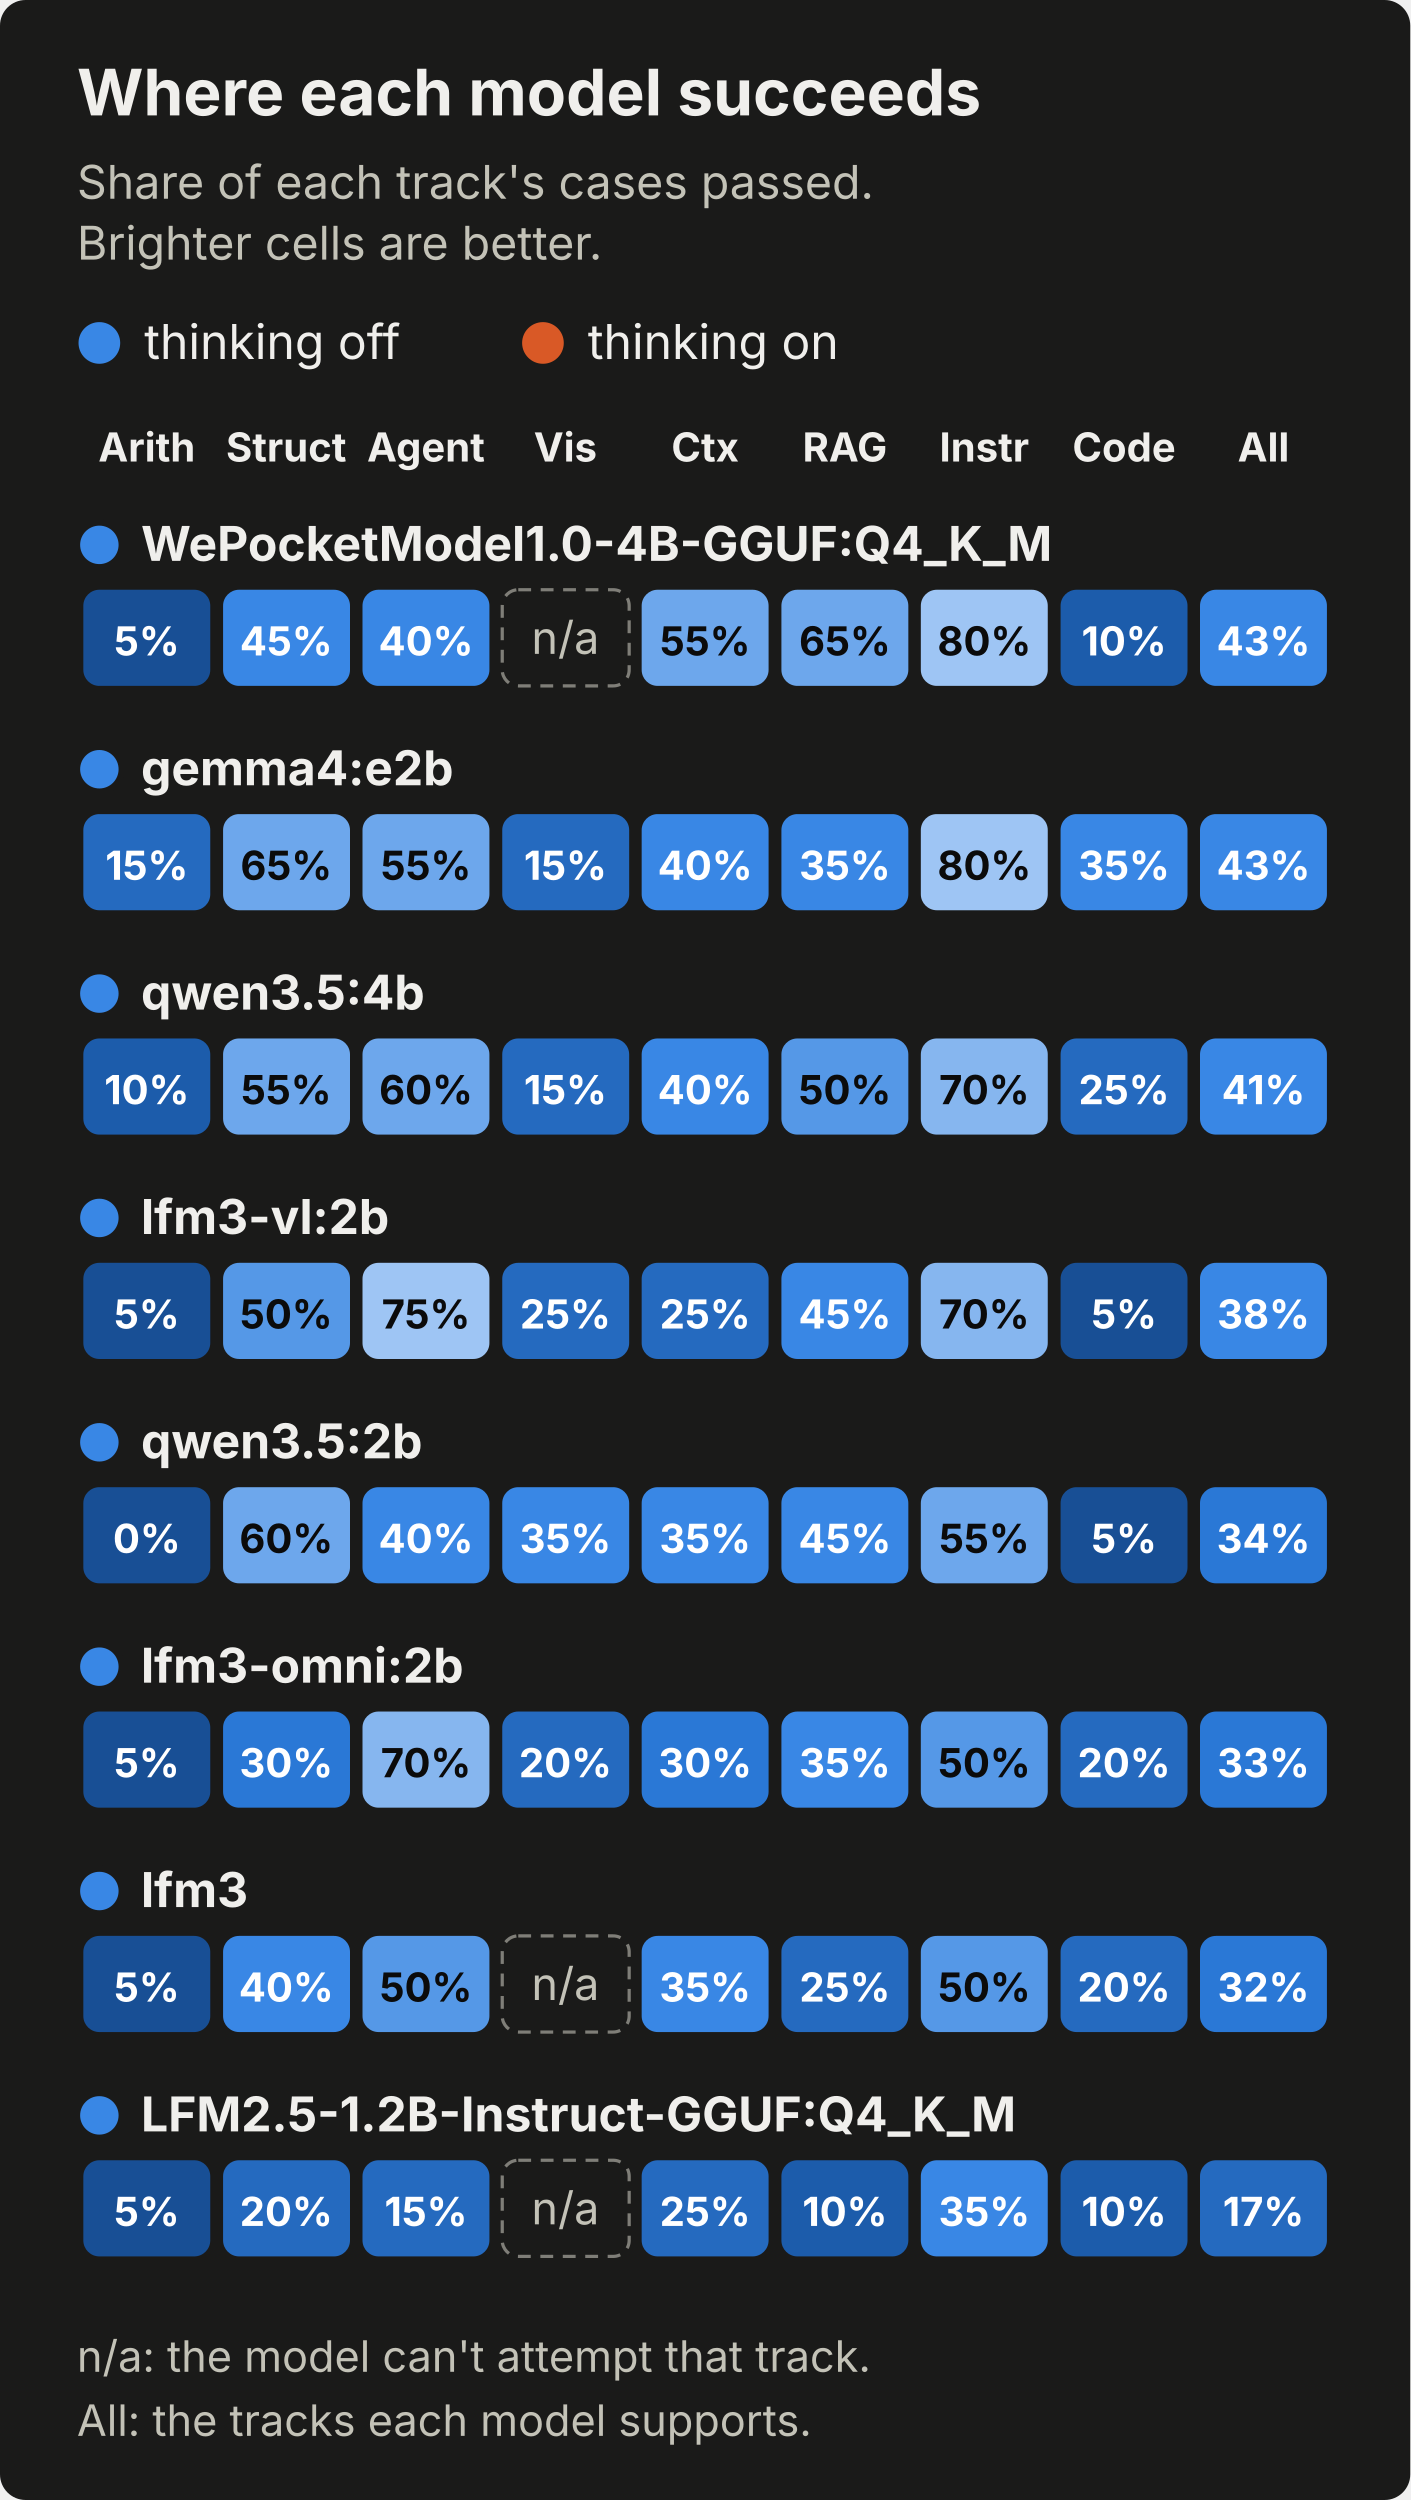
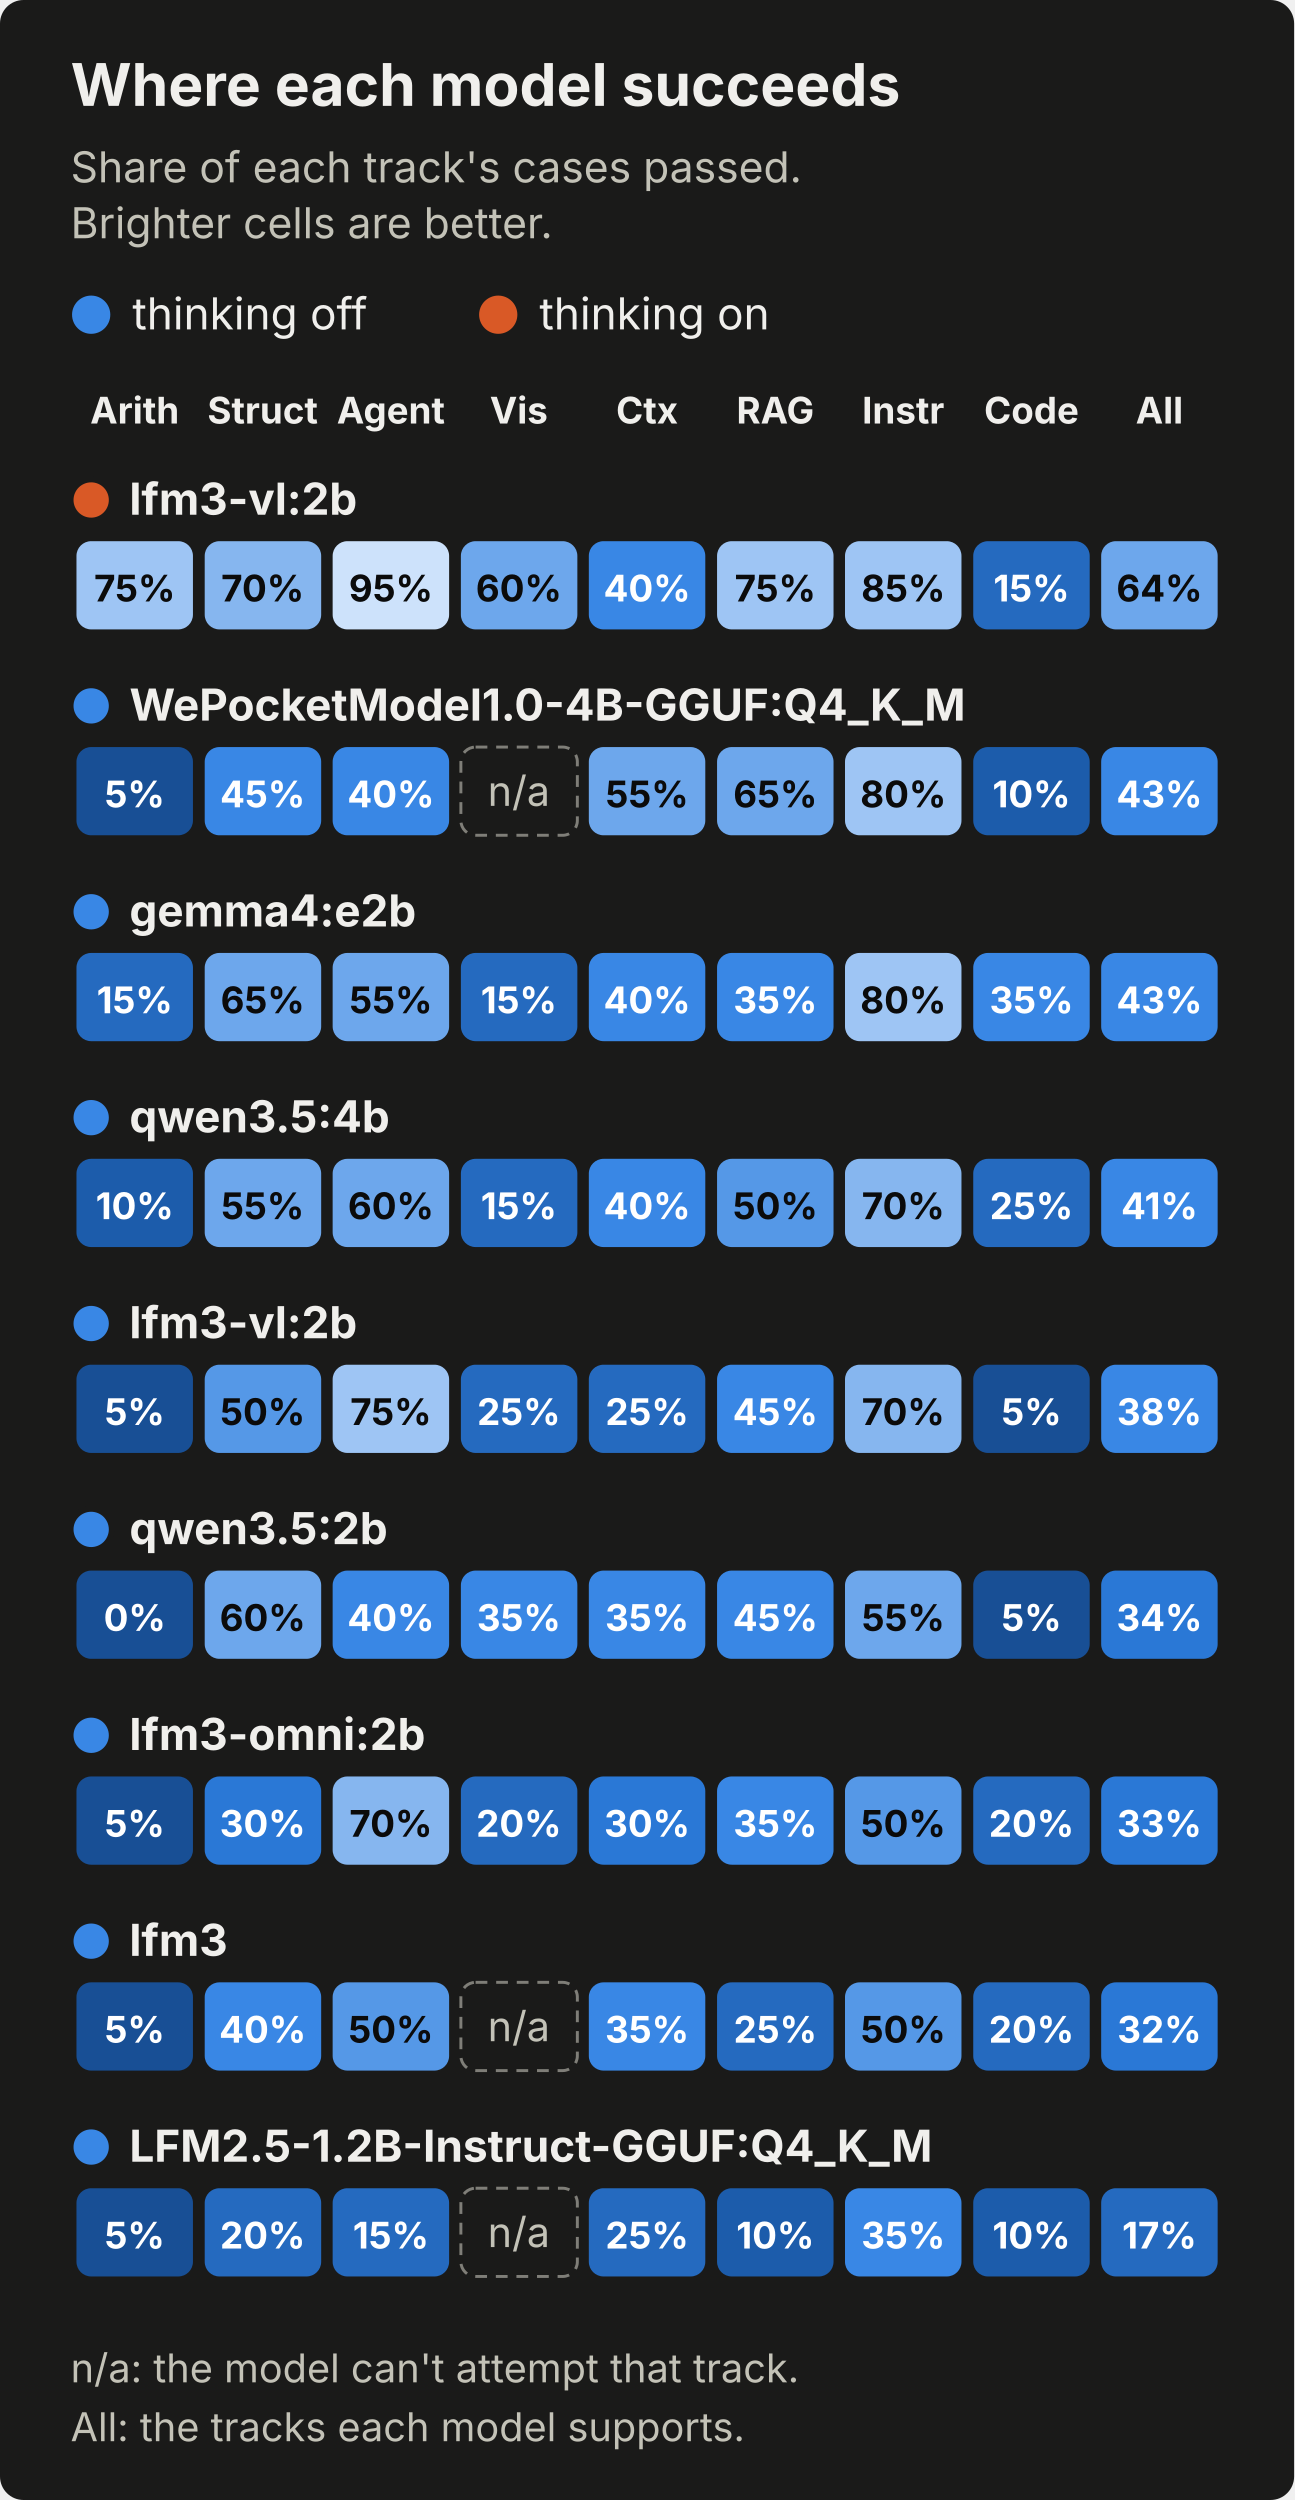
- <svg xmlns="http://www.w3.org/2000/svg" width="440" height="780" viewBox="0 0 440 780" role="img" aria-label="Where each model succeeds">
-   <rect width="440" height="780" rx="8" fill="#1a1a19" />
+ <svg xmlns="http://www.w3.org/2000/svg" width="440" height="850" viewBox="0 0 440 850" role="img" aria-label="Where each model succeeds">
+   <rect width="440" height="850" rx="8" fill="#1a1a19" />
  <text x="24.0" y="36.0" font-size="20" font-weight="700" text-anchor="start" fill="#f0efec" font-family="system-ui, -apple-system, Segoe UI, sans-serif">Where each model succeeds</text>
  <text x="24.0" y="62.0" font-size="14.5" font-weight="normal" text-anchor="start" fill="#c3c2b7" font-family="system-ui, -apple-system, Segoe UI, sans-serif">Share of each track's cases passed.</text>
  <text x="24.0" y="81.0" font-size="14.5" font-weight="normal" text-anchor="start" fill="#c3c2b7" font-family="system-ui, -apple-system, Segoe UI, sans-serif">Brighter cells are better.</text>
  <circle cx="31.0" cy="107.0" r="7.5" fill="#3987e5" stroke="#1a1a19" stroke-width="2" />
  <text x="45.0" y="112.0" font-size="15" font-weight="normal" text-anchor="start" fill="#f0efec" font-family="system-ui, -apple-system, Segoe UI, sans-serif">thinking off</text>
  <circle cx="169.4" cy="107.0" r="7.5" fill="#d95926" stroke="#1a1a19" stroke-width="2" />
  <text x="183.4" y="112.0" font-size="15" font-weight="normal" text-anchor="start" fill="#f0efec" font-family="system-ui, -apple-system, Segoe UI, sans-serif">thinking on</text>
  <text x="45.8" y="144.0" font-size="12.5" font-weight="700" text-anchor="middle" fill="#f0efec" font-family="system-ui, -apple-system, Segoe UI, sans-serif">Arith</text>
  <text x="89.3" y="144.0" font-size="12.5" font-weight="700" text-anchor="middle" fill="#f0efec" font-family="system-ui, -apple-system, Segoe UI, sans-serif">Struct</text>
  <text x="132.9" y="144.0" font-size="12.5" font-weight="700" text-anchor="middle" fill="#f0efec" font-family="system-ui, -apple-system, Segoe UI, sans-serif">Agent</text>
  <text x="176.4" y="144.0" font-size="12.5" font-weight="700" text-anchor="middle" fill="#f0efec" font-family="system-ui, -apple-system, Segoe UI, sans-serif">Vis</text>
  <text x="220.0" y="144.0" font-size="12.5" font-weight="700" text-anchor="middle" fill="#f0efec" font-family="system-ui, -apple-system, Segoe UI, sans-serif">Ctx</text>
  <text x="263.6" y="144.0" font-size="12.5" font-weight="700" text-anchor="middle" fill="#f0efec" font-family="system-ui, -apple-system, Segoe UI, sans-serif">RAG</text>
  <text x="307.1" y="144.0" font-size="12.5" font-weight="700" text-anchor="middle" fill="#f0efec" font-family="system-ui, -apple-system, Segoe UI, sans-serif">Instr</text>
  <text x="350.7" y="144.0" font-size="12.5" font-weight="700" text-anchor="middle" fill="#f0efec" font-family="system-ui, -apple-system, Segoe UI, sans-serif">Code</text>
  <text x="394.2" y="144.0" font-size="12.5" font-weight="700" text-anchor="middle" fill="#f0efec" font-family="system-ui, -apple-system, Segoe UI, sans-serif">All</text>
-   <circle cx="31.0" cy="170.0" r="7" fill="#3987e5" stroke="#1a1a19" stroke-width="2" />
-   <text x="44.0" y="175.0" font-size="15" font-weight="700" text-anchor="start" fill="#f0efec" font-family="system-ui, -apple-system, Segoe UI, sans-serif">WePocketModel1.0-4B-GGUF:Q4_K_M</text>
-   <rect x="26.0" y="184" width="39.6" height="30" rx="5" fill="#184f95" />
-   <text x="45.8" y="204.5" font-size="12.5" font-weight="700" text-anchor="middle" fill="#ffffff" font-family="system-ui, -apple-system, Segoe UI, sans-serif">5%</text>
-   <rect x="69.6" y="184" width="39.6" height="30" rx="5" fill="#3987e5" />
-   <text x="89.3" y="204.5" font-size="12.5" font-weight="700" text-anchor="middle" fill="#ffffff" font-family="system-ui, -apple-system, Segoe UI, sans-serif">45%</text>
-   <rect x="113.1" y="184" width="39.6" height="30" rx="5" fill="#3987e5" />
-   <text x="132.9" y="204.5" font-size="12.5" font-weight="700" text-anchor="middle" fill="#ffffff" font-family="system-ui, -apple-system, Segoe UI, sans-serif">40%</text>
-   <rect x="156.7" y="184" width="39.6" height="30" rx="5" fill="none" stroke="#c3c2b7" stroke-opacity="0.6" stroke-dasharray="4 3" />
-   <text x="176.4" y="204.0" font-size="14" font-weight="normal" text-anchor="middle" fill="#c3c2b7" font-family="system-ui, -apple-system, Segoe UI, sans-serif">n/a</text>
-   <rect x="200.2" y="184" width="39.6" height="30" rx="5" fill="#6da7ec" />
-   <text x="220.0" y="204.5" font-size="12.5" font-weight="700" text-anchor="middle" fill="#0b0b0b" font-family="system-ui, -apple-system, Segoe UI, sans-serif">55%</text>
-   <rect x="243.8" y="184" width="39.6" height="30" rx="5" fill="#6da7ec" />
-   <text x="263.6" y="204.5" font-size="12.5" font-weight="700" text-anchor="middle" fill="#0b0b0b" font-family="system-ui, -apple-system, Segoe UI, sans-serif">65%</text>
+   <circle cx="31.0" cy="170.0" r="7" fill="#d95926" stroke="#1a1a19" stroke-width="2" />
+   <text x="44.0" y="175.0" font-size="15" font-weight="700" text-anchor="start" fill="#f0efec" font-family="system-ui, -apple-system, Segoe UI, sans-serif">lfm3-vl:2b</text>
+   <rect x="26.0" y="184" width="39.6" height="30" rx="5" fill="#9ec5f4" />
+   <text x="45.8" y="204.5" font-size="12.5" font-weight="700" text-anchor="middle" fill="#0b0b0b" font-family="system-ui, -apple-system, Segoe UI, sans-serif">75%</text>
+   <rect x="69.6" y="184" width="39.6" height="30" rx="5" fill="#86b6ef" />
+   <text x="89.3" y="204.5" font-size="12.5" font-weight="700" text-anchor="middle" fill="#0b0b0b" font-family="system-ui, -apple-system, Segoe UI, sans-serif">70%</text>
+   <rect x="113.1" y="184" width="39.6" height="30" rx="5" fill="#cde2fb" />
+   <text x="132.9" y="204.5" font-size="12.5" font-weight="700" text-anchor="middle" fill="#0b0b0b" font-family="system-ui, -apple-system, Segoe UI, sans-serif">95%</text>
+   <rect x="156.7" y="184" width="39.6" height="30" rx="5" fill="#6da7ec" />
+   <text x="176.4" y="204.5" font-size="12.5" font-weight="700" text-anchor="middle" fill="#0b0b0b" font-family="system-ui, -apple-system, Segoe UI, sans-serif">60%</text>
+   <rect x="200.2" y="184" width="39.6" height="30" rx="5" fill="#3987e5" />
+   <text x="220.0" y="204.5" font-size="12.5" font-weight="700" text-anchor="middle" fill="#ffffff" font-family="system-ui, -apple-system, Segoe UI, sans-serif">40%</text>
+   <rect x="243.8" y="184" width="39.6" height="30" rx="5" fill="#9ec5f4" />
+   <text x="263.6" y="204.5" font-size="12.5" font-weight="700" text-anchor="middle" fill="#0b0b0b" font-family="system-ui, -apple-system, Segoe UI, sans-serif">75%</text>
  <rect x="287.3" y="184" width="39.6" height="30" rx="5" fill="#9ec5f4" />
-   <text x="307.1" y="204.5" font-size="12.5" font-weight="700" text-anchor="middle" fill="#0b0b0b" font-family="system-ui, -apple-system, Segoe UI, sans-serif">80%</text>
-   <rect x="330.9" y="184" width="39.6" height="30" rx="5" fill="#1c5cab" />
-   <text x="350.7" y="204.5" font-size="12.5" font-weight="700" text-anchor="middle" fill="#ffffff" font-family="system-ui, -apple-system, Segoe UI, sans-serif">10%</text>
-   <rect x="374.4" y="184" width="39.6" height="30" rx="5" fill="#3987e5" />
-   <text x="394.2" y="204.5" font-size="12.5" font-weight="700" text-anchor="middle" fill="#ffffff" font-family="system-ui, -apple-system, Segoe UI, sans-serif">43%</text>
+   <text x="307.1" y="204.5" font-size="12.5" font-weight="700" text-anchor="middle" fill="#0b0b0b" font-family="system-ui, -apple-system, Segoe UI, sans-serif">85%</text>
+   <rect x="330.9" y="184" width="39.6" height="30" rx="5" fill="#256abf" />
+   <text x="350.7" y="204.5" font-size="12.5" font-weight="700" text-anchor="middle" fill="#ffffff" font-family="system-ui, -apple-system, Segoe UI, sans-serif">15%</text>
+   <rect x="374.4" y="184" width="39.6" height="30" rx="5" fill="#6da7ec" />
+   <text x="394.2" y="204.5" font-size="12.5" font-weight="700" text-anchor="middle" fill="#0b0b0b" font-family="system-ui, -apple-system, Segoe UI, sans-serif">64%</text>
  <circle cx="31.0" cy="240.0" r="7" fill="#3987e5" stroke="#1a1a19" stroke-width="2" />
-   <text x="44.0" y="245.0" font-size="15" font-weight="700" text-anchor="start" fill="#f0efec" font-family="system-ui, -apple-system, Segoe UI, sans-serif">gemma4:e2b</text>
-   <rect x="26.0" y="254" width="39.6" height="30" rx="5" fill="#256abf" />
-   <text x="45.8" y="274.5" font-size="12.5" font-weight="700" text-anchor="middle" fill="#ffffff" font-family="system-ui, -apple-system, Segoe UI, sans-serif">15%</text>
-   <rect x="69.6" y="254" width="39.6" height="30" rx="5" fill="#6da7ec" />
-   <text x="89.3" y="274.5" font-size="12.5" font-weight="700" text-anchor="middle" fill="#0b0b0b" font-family="system-ui, -apple-system, Segoe UI, sans-serif">65%</text>
-   <rect x="113.1" y="254" width="39.6" height="30" rx="5" fill="#6da7ec" />
-   <text x="132.9" y="274.5" font-size="12.5" font-weight="700" text-anchor="middle" fill="#0b0b0b" font-family="system-ui, -apple-system, Segoe UI, sans-serif">55%</text>
-   <rect x="156.7" y="254" width="39.6" height="30" rx="5" fill="#256abf" />
-   <text x="176.4" y="274.5" font-size="12.5" font-weight="700" text-anchor="middle" fill="#ffffff" font-family="system-ui, -apple-system, Segoe UI, sans-serif">15%</text>
-   <rect x="200.2" y="254" width="39.6" height="30" rx="5" fill="#3987e5" />
-   <text x="220.0" y="274.5" font-size="12.5" font-weight="700" text-anchor="middle" fill="#ffffff" font-family="system-ui, -apple-system, Segoe UI, sans-serif">40%</text>
-   <rect x="243.8" y="254" width="39.6" height="30" rx="5" fill="#3987e5" />
-   <text x="263.6" y="274.5" font-size="12.5" font-weight="700" text-anchor="middle" fill="#ffffff" font-family="system-ui, -apple-system, Segoe UI, sans-serif">35%</text>
+   <text x="44.0" y="245.0" font-size="15" font-weight="700" text-anchor="start" fill="#f0efec" font-family="system-ui, -apple-system, Segoe UI, sans-serif">WePocketModel1.0-4B-GGUF:Q4_K_M</text>
+   <rect x="26.0" y="254" width="39.6" height="30" rx="5" fill="#184f95" />
+   <text x="45.8" y="274.5" font-size="12.5" font-weight="700" text-anchor="middle" fill="#ffffff" font-family="system-ui, -apple-system, Segoe UI, sans-serif">5%</text>
+   <rect x="69.6" y="254" width="39.6" height="30" rx="5" fill="#3987e5" />
+   <text x="89.3" y="274.5" font-size="12.5" font-weight="700" text-anchor="middle" fill="#ffffff" font-family="system-ui, -apple-system, Segoe UI, sans-serif">45%</text>
+   <rect x="113.1" y="254" width="39.6" height="30" rx="5" fill="#3987e5" />
+   <text x="132.9" y="274.5" font-size="12.5" font-weight="700" text-anchor="middle" fill="#ffffff" font-family="system-ui, -apple-system, Segoe UI, sans-serif">40%</text>
+   <rect x="156.7" y="254" width="39.6" height="30" rx="5" fill="none" stroke="#c3c2b7" stroke-opacity="0.6" stroke-dasharray="4 3" />
+   <text x="176.4" y="274.0" font-size="14" font-weight="normal" text-anchor="middle" fill="#c3c2b7" font-family="system-ui, -apple-system, Segoe UI, sans-serif">n/a</text>
+   <rect x="200.2" y="254" width="39.6" height="30" rx="5" fill="#6da7ec" />
+   <text x="220.0" y="274.5" font-size="12.5" font-weight="700" text-anchor="middle" fill="#0b0b0b" font-family="system-ui, -apple-system, Segoe UI, sans-serif">55%</text>
+   <rect x="243.8" y="254" width="39.6" height="30" rx="5" fill="#6da7ec" />
+   <text x="263.6" y="274.5" font-size="12.5" font-weight="700" text-anchor="middle" fill="#0b0b0b" font-family="system-ui, -apple-system, Segoe UI, sans-serif">65%</text>
  <rect x="287.3" y="254" width="39.6" height="30" rx="5" fill="#9ec5f4" />
  <text x="307.1" y="274.5" font-size="12.5" font-weight="700" text-anchor="middle" fill="#0b0b0b" font-family="system-ui, -apple-system, Segoe UI, sans-serif">80%</text>
-   <rect x="330.9" y="254" width="39.6" height="30" rx="5" fill="#3987e5" />
-   <text x="350.7" y="274.5" font-size="12.5" font-weight="700" text-anchor="middle" fill="#ffffff" font-family="system-ui, -apple-system, Segoe UI, sans-serif">35%</text>
+   <rect x="330.9" y="254" width="39.6" height="30" rx="5" fill="#1c5cab" />
+   <text x="350.7" y="274.5" font-size="12.5" font-weight="700" text-anchor="middle" fill="#ffffff" font-family="system-ui, -apple-system, Segoe UI, sans-serif">10%</text>
  <rect x="374.4" y="254" width="39.6" height="30" rx="5" fill="#3987e5" />
  <text x="394.2" y="274.5" font-size="12.5" font-weight="700" text-anchor="middle" fill="#ffffff" font-family="system-ui, -apple-system, Segoe UI, sans-serif">43%</text>
  <circle cx="31.0" cy="310.0" r="7" fill="#3987e5" stroke="#1a1a19" stroke-width="2" />
-   <text x="44.0" y="315.0" font-size="15" font-weight="700" text-anchor="start" fill="#f0efec" font-family="system-ui, -apple-system, Segoe UI, sans-serif">qwen3.5:4b</text>
-   <rect x="26.0" y="324" width="39.6" height="30" rx="5" fill="#1c5cab" />
-   <text x="45.8" y="344.5" font-size="12.5" font-weight="700" text-anchor="middle" fill="#ffffff" font-family="system-ui, -apple-system, Segoe UI, sans-serif">10%</text>
+   <text x="44.0" y="315.0" font-size="15" font-weight="700" text-anchor="start" fill="#f0efec" font-family="system-ui, -apple-system, Segoe UI, sans-serif">gemma4:e2b</text>
+   <rect x="26.0" y="324" width="39.6" height="30" rx="5" fill="#256abf" />
+   <text x="45.8" y="344.5" font-size="12.5" font-weight="700" text-anchor="middle" fill="#ffffff" font-family="system-ui, -apple-system, Segoe UI, sans-serif">15%</text>
  <rect x="69.6" y="324" width="39.6" height="30" rx="5" fill="#6da7ec" />
-   <text x="89.3" y="344.5" font-size="12.5" font-weight="700" text-anchor="middle" fill="#0b0b0b" font-family="system-ui, -apple-system, Segoe UI, sans-serif">55%</text>
+   <text x="89.3" y="344.5" font-size="12.5" font-weight="700" text-anchor="middle" fill="#0b0b0b" font-family="system-ui, -apple-system, Segoe UI, sans-serif">65%</text>
  <rect x="113.1" y="324" width="39.6" height="30" rx="5" fill="#6da7ec" />
-   <text x="132.9" y="344.5" font-size="12.5" font-weight="700" text-anchor="middle" fill="#0b0b0b" font-family="system-ui, -apple-system, Segoe UI, sans-serif">60%</text>
+   <text x="132.9" y="344.5" font-size="12.5" font-weight="700" text-anchor="middle" fill="#0b0b0b" font-family="system-ui, -apple-system, Segoe UI, sans-serif">55%</text>
  <rect x="156.7" y="324" width="39.6" height="30" rx="5" fill="#256abf" />
  <text x="176.4" y="344.5" font-size="12.5" font-weight="700" text-anchor="middle" fill="#ffffff" font-family="system-ui, -apple-system, Segoe UI, sans-serif">15%</text>
  <rect x="200.2" y="324" width="39.6" height="30" rx="5" fill="#3987e5" />
  <text x="220.0" y="344.5" font-size="12.5" font-weight="700" text-anchor="middle" fill="#ffffff" font-family="system-ui, -apple-system, Segoe UI, sans-serif">40%</text>
-   <rect x="243.8" y="324" width="39.6" height="30" rx="5" fill="#5598e7" />
-   <text x="263.6" y="344.5" font-size="12.5" font-weight="700" text-anchor="middle" fill="#0b0b0b" font-family="system-ui, -apple-system, Segoe UI, sans-serif">50%</text>
-   <rect x="287.3" y="324" width="39.6" height="30" rx="5" fill="#86b6ef" />
-   <text x="307.1" y="344.5" font-size="12.5" font-weight="700" text-anchor="middle" fill="#0b0b0b" font-family="system-ui, -apple-system, Segoe UI, sans-serif">70%</text>
-   <rect x="330.9" y="324" width="39.6" height="30" rx="5" fill="#256abf" />
-   <text x="350.7" y="344.5" font-size="12.5" font-weight="700" text-anchor="middle" fill="#ffffff" font-family="system-ui, -apple-system, Segoe UI, sans-serif">25%</text>
+   <rect x="243.8" y="324" width="39.6" height="30" rx="5" fill="#3987e5" />
+   <text x="263.6" y="344.5" font-size="12.5" font-weight="700" text-anchor="middle" fill="#ffffff" font-family="system-ui, -apple-system, Segoe UI, sans-serif">35%</text>
+   <rect x="287.3" y="324" width="39.6" height="30" rx="5" fill="#9ec5f4" />
+   <text x="307.1" y="344.5" font-size="12.5" font-weight="700" text-anchor="middle" fill="#0b0b0b" font-family="system-ui, -apple-system, Segoe UI, sans-serif">80%</text>
+   <rect x="330.9" y="324" width="39.6" height="30" rx="5" fill="#3987e5" />
+   <text x="350.7" y="344.5" font-size="12.5" font-weight="700" text-anchor="middle" fill="#ffffff" font-family="system-ui, -apple-system, Segoe UI, sans-serif">35%</text>
  <rect x="374.4" y="324" width="39.6" height="30" rx="5" fill="#3987e5" />
-   <text x="394.2" y="344.5" font-size="12.5" font-weight="700" text-anchor="middle" fill="#ffffff" font-family="system-ui, -apple-system, Segoe UI, sans-serif">41%</text>
+   <text x="394.2" y="344.5" font-size="12.5" font-weight="700" text-anchor="middle" fill="#ffffff" font-family="system-ui, -apple-system, Segoe UI, sans-serif">43%</text>
  <circle cx="31.0" cy="380.0" r="7" fill="#3987e5" stroke="#1a1a19" stroke-width="2" />
-   <text x="44.0" y="385.0" font-size="15" font-weight="700" text-anchor="start" fill="#f0efec" font-family="system-ui, -apple-system, Segoe UI, sans-serif">lfm3-vl:2b</text>
-   <rect x="26.0" y="394" width="39.6" height="30" rx="5" fill="#184f95" />
-   <text x="45.8" y="414.5" font-size="12.5" font-weight="700" text-anchor="middle" fill="#ffffff" font-family="system-ui, -apple-system, Segoe UI, sans-serif">5%</text>
-   <rect x="69.6" y="394" width="39.6" height="30" rx="5" fill="#5598e7" />
-   <text x="89.3" y="414.5" font-size="12.5" font-weight="700" text-anchor="middle" fill="#0b0b0b" font-family="system-ui, -apple-system, Segoe UI, sans-serif">50%</text>
-   <rect x="113.1" y="394" width="39.6" height="30" rx="5" fill="#9ec5f4" />
-   <text x="132.9" y="414.5" font-size="12.5" font-weight="700" text-anchor="middle" fill="#0b0b0b" font-family="system-ui, -apple-system, Segoe UI, sans-serif">75%</text>
+   <text x="44.0" y="385.0" font-size="15" font-weight="700" text-anchor="start" fill="#f0efec" font-family="system-ui, -apple-system, Segoe UI, sans-serif">qwen3.5:4b</text>
+   <rect x="26.0" y="394" width="39.6" height="30" rx="5" fill="#1c5cab" />
+   <text x="45.8" y="414.5" font-size="12.5" font-weight="700" text-anchor="middle" fill="#ffffff" font-family="system-ui, -apple-system, Segoe UI, sans-serif">10%</text>
+   <rect x="69.6" y="394" width="39.6" height="30" rx="5" fill="#6da7ec" />
+   <text x="89.3" y="414.5" font-size="12.5" font-weight="700" text-anchor="middle" fill="#0b0b0b" font-family="system-ui, -apple-system, Segoe UI, sans-serif">55%</text>
+   <rect x="113.1" y="394" width="39.6" height="30" rx="5" fill="#6da7ec" />
+   <text x="132.9" y="414.5" font-size="12.5" font-weight="700" text-anchor="middle" fill="#0b0b0b" font-family="system-ui, -apple-system, Segoe UI, sans-serif">60%</text>
  <rect x="156.7" y="394" width="39.6" height="30" rx="5" fill="#256abf" />
-   <text x="176.4" y="414.5" font-size="12.5" font-weight="700" text-anchor="middle" fill="#ffffff" font-family="system-ui, -apple-system, Segoe UI, sans-serif">25%</text>
-   <rect x="200.2" y="394" width="39.6" height="30" rx="5" fill="#256abf" />
-   <text x="220.0" y="414.5" font-size="12.5" font-weight="700" text-anchor="middle" fill="#ffffff" font-family="system-ui, -apple-system, Segoe UI, sans-serif">25%</text>
-   <rect x="243.8" y="394" width="39.6" height="30" rx="5" fill="#3987e5" />
-   <text x="263.6" y="414.5" font-size="12.5" font-weight="700" text-anchor="middle" fill="#ffffff" font-family="system-ui, -apple-system, Segoe UI, sans-serif">45%</text>
+   <text x="176.4" y="414.5" font-size="12.5" font-weight="700" text-anchor="middle" fill="#ffffff" font-family="system-ui, -apple-system, Segoe UI, sans-serif">15%</text>
+   <rect x="200.2" y="394" width="39.6" height="30" rx="5" fill="#3987e5" />
+   <text x="220.0" y="414.5" font-size="12.5" font-weight="700" text-anchor="middle" fill="#ffffff" font-family="system-ui, -apple-system, Segoe UI, sans-serif">40%</text>
+   <rect x="243.8" y="394" width="39.6" height="30" rx="5" fill="#5598e7" />
+   <text x="263.6" y="414.5" font-size="12.5" font-weight="700" text-anchor="middle" fill="#0b0b0b" font-family="system-ui, -apple-system, Segoe UI, sans-serif">50%</text>
  <rect x="287.3" y="394" width="39.6" height="30" rx="5" fill="#86b6ef" />
  <text x="307.1" y="414.5" font-size="12.5" font-weight="700" text-anchor="middle" fill="#0b0b0b" font-family="system-ui, -apple-system, Segoe UI, sans-serif">70%</text>
-   <rect x="330.9" y="394" width="39.6" height="30" rx="5" fill="#184f95" />
-   <text x="350.7" y="414.5" font-size="12.5" font-weight="700" text-anchor="middle" fill="#ffffff" font-family="system-ui, -apple-system, Segoe UI, sans-serif">5%</text>
+   <rect x="330.9" y="394" width="39.6" height="30" rx="5" fill="#256abf" />
+   <text x="350.7" y="414.5" font-size="12.5" font-weight="700" text-anchor="middle" fill="#ffffff" font-family="system-ui, -apple-system, Segoe UI, sans-serif">25%</text>
  <rect x="374.4" y="394" width="39.6" height="30" rx="5" fill="#3987e5" />
-   <text x="394.2" y="414.5" font-size="12.5" font-weight="700" text-anchor="middle" fill="#ffffff" font-family="system-ui, -apple-system, Segoe UI, sans-serif">38%</text>
+   <text x="394.2" y="414.5" font-size="12.5" font-weight="700" text-anchor="middle" fill="#ffffff" font-family="system-ui, -apple-system, Segoe UI, sans-serif">41%</text>
  <circle cx="31.0" cy="450.0" r="7" fill="#3987e5" stroke="#1a1a19" stroke-width="2" />
-   <text x="44.0" y="455.0" font-size="15" font-weight="700" text-anchor="start" fill="#f0efec" font-family="system-ui, -apple-system, Segoe UI, sans-serif">qwen3.5:2b</text>
+   <text x="44.0" y="455.0" font-size="15" font-weight="700" text-anchor="start" fill="#f0efec" font-family="system-ui, -apple-system, Segoe UI, sans-serif">lfm3-vl:2b</text>
  <rect x="26.0" y="464" width="39.6" height="30" rx="5" fill="#184f95" />
-   <text x="45.8" y="484.5" font-size="12.5" font-weight="700" text-anchor="middle" fill="#ffffff" font-family="system-ui, -apple-system, Segoe UI, sans-serif">0%</text>
-   <rect x="69.6" y="464" width="39.6" height="30" rx="5" fill="#6da7ec" />
-   <text x="89.3" y="484.5" font-size="12.5" font-weight="700" text-anchor="middle" fill="#0b0b0b" font-family="system-ui, -apple-system, Segoe UI, sans-serif">60%</text>
-   <rect x="113.1" y="464" width="39.6" height="30" rx="5" fill="#3987e5" />
-   <text x="132.9" y="484.5" font-size="12.5" font-weight="700" text-anchor="middle" fill="#ffffff" font-family="system-ui, -apple-system, Segoe UI, sans-serif">40%</text>
-   <rect x="156.7" y="464" width="39.6" height="30" rx="5" fill="#3987e5" />
-   <text x="176.4" y="484.5" font-size="12.5" font-weight="700" text-anchor="middle" fill="#ffffff" font-family="system-ui, -apple-system, Segoe UI, sans-serif">35%</text>
-   <rect x="200.2" y="464" width="39.6" height="30" rx="5" fill="#3987e5" />
-   <text x="220.0" y="484.5" font-size="12.5" font-weight="700" text-anchor="middle" fill="#ffffff" font-family="system-ui, -apple-system, Segoe UI, sans-serif">35%</text>
+   <text x="45.8" y="484.5" font-size="12.5" font-weight="700" text-anchor="middle" fill="#ffffff" font-family="system-ui, -apple-system, Segoe UI, sans-serif">5%</text>
+   <rect x="69.6" y="464" width="39.6" height="30" rx="5" fill="#5598e7" />
+   <text x="89.3" y="484.5" font-size="12.5" font-weight="700" text-anchor="middle" fill="#0b0b0b" font-family="system-ui, -apple-system, Segoe UI, sans-serif">50%</text>
+   <rect x="113.1" y="464" width="39.6" height="30" rx="5" fill="#9ec5f4" />
+   <text x="132.9" y="484.5" font-size="12.5" font-weight="700" text-anchor="middle" fill="#0b0b0b" font-family="system-ui, -apple-system, Segoe UI, sans-serif">75%</text>
+   <rect x="156.7" y="464" width="39.6" height="30" rx="5" fill="#256abf" />
+   <text x="176.4" y="484.5" font-size="12.5" font-weight="700" text-anchor="middle" fill="#ffffff" font-family="system-ui, -apple-system, Segoe UI, sans-serif">25%</text>
+   <rect x="200.2" y="464" width="39.6" height="30" rx="5" fill="#256abf" />
+   <text x="220.0" y="484.5" font-size="12.5" font-weight="700" text-anchor="middle" fill="#ffffff" font-family="system-ui, -apple-system, Segoe UI, sans-serif">25%</text>
  <rect x="243.8" y="464" width="39.6" height="30" rx="5" fill="#3987e5" />
  <text x="263.6" y="484.5" font-size="12.5" font-weight="700" text-anchor="middle" fill="#ffffff" font-family="system-ui, -apple-system, Segoe UI, sans-serif">45%</text>
-   <rect x="287.3" y="464" width="39.6" height="30" rx="5" fill="#6da7ec" />
-   <text x="307.1" y="484.5" font-size="12.5" font-weight="700" text-anchor="middle" fill="#0b0b0b" font-family="system-ui, -apple-system, Segoe UI, sans-serif">55%</text>
+   <rect x="287.3" y="464" width="39.6" height="30" rx="5" fill="#86b6ef" />
+   <text x="307.1" y="484.5" font-size="12.5" font-weight="700" text-anchor="middle" fill="#0b0b0b" font-family="system-ui, -apple-system, Segoe UI, sans-serif">70%</text>
  <rect x="330.9" y="464" width="39.6" height="30" rx="5" fill="#184f95" />
  <text x="350.7" y="484.5" font-size="12.5" font-weight="700" text-anchor="middle" fill="#ffffff" font-family="system-ui, -apple-system, Segoe UI, sans-serif">5%</text>
-   <rect x="374.4" y="464" width="39.6" height="30" rx="5" fill="#2a78d6" />
-   <text x="394.2" y="484.5" font-size="12.5" font-weight="700" text-anchor="middle" fill="#ffffff" font-family="system-ui, -apple-system, Segoe UI, sans-serif">34%</text>
+   <rect x="374.4" y="464" width="39.6" height="30" rx="5" fill="#3987e5" />
+   <text x="394.2" y="484.5" font-size="12.5" font-weight="700" text-anchor="middle" fill="#ffffff" font-family="system-ui, -apple-system, Segoe UI, sans-serif">38%</text>
  <circle cx="31.0" cy="520.0" r="7" fill="#3987e5" stroke="#1a1a19" stroke-width="2" />
-   <text x="44.0" y="525.0" font-size="15" font-weight="700" text-anchor="start" fill="#f0efec" font-family="system-ui, -apple-system, Segoe UI, sans-serif">lfm3-omni:2b</text>
+   <text x="44.0" y="525.0" font-size="15" font-weight="700" text-anchor="start" fill="#f0efec" font-family="system-ui, -apple-system, Segoe UI, sans-serif">qwen3.5:2b</text>
  <rect x="26.0" y="534" width="39.6" height="30" rx="5" fill="#184f95" />
-   <text x="45.8" y="554.5" font-size="12.5" font-weight="700" text-anchor="middle" fill="#ffffff" font-family="system-ui, -apple-system, Segoe UI, sans-serif">5%</text>
-   <rect x="69.6" y="534" width="39.6" height="30" rx="5" fill="#2a78d6" />
-   <text x="89.3" y="554.5" font-size="12.5" font-weight="700" text-anchor="middle" fill="#ffffff" font-family="system-ui, -apple-system, Segoe UI, sans-serif">30%</text>
-   <rect x="113.1" y="534" width="39.6" height="30" rx="5" fill="#86b6ef" />
-   <text x="132.9" y="554.5" font-size="12.5" font-weight="700" text-anchor="middle" fill="#0b0b0b" font-family="system-ui, -apple-system, Segoe UI, sans-serif">70%</text>
-   <rect x="156.7" y="534" width="39.6" height="30" rx="5" fill="#256abf" />
-   <text x="176.4" y="554.5" font-size="12.5" font-weight="700" text-anchor="middle" fill="#ffffff" font-family="system-ui, -apple-system, Segoe UI, sans-serif">20%</text>
-   <rect x="200.2" y="534" width="39.6" height="30" rx="5" fill="#2a78d6" />
-   <text x="220.0" y="554.5" font-size="12.5" font-weight="700" text-anchor="middle" fill="#ffffff" font-family="system-ui, -apple-system, Segoe UI, sans-serif">30%</text>
+   <text x="45.8" y="554.5" font-size="12.5" font-weight="700" text-anchor="middle" fill="#ffffff" font-family="system-ui, -apple-system, Segoe UI, sans-serif">0%</text>
+   <rect x="69.6" y="534" width="39.6" height="30" rx="5" fill="#6da7ec" />
+   <text x="89.3" y="554.5" font-size="12.5" font-weight="700" text-anchor="middle" fill="#0b0b0b" font-family="system-ui, -apple-system, Segoe UI, sans-serif">60%</text>
+   <rect x="113.1" y="534" width="39.6" height="30" rx="5" fill="#3987e5" />
+   <text x="132.9" y="554.5" font-size="12.5" font-weight="700" text-anchor="middle" fill="#ffffff" font-family="system-ui, -apple-system, Segoe UI, sans-serif">40%</text>
+   <rect x="156.7" y="534" width="39.6" height="30" rx="5" fill="#3987e5" />
+   <text x="176.4" y="554.5" font-size="12.5" font-weight="700" text-anchor="middle" fill="#ffffff" font-family="system-ui, -apple-system, Segoe UI, sans-serif">35%</text>
+   <rect x="200.2" y="534" width="39.6" height="30" rx="5" fill="#3987e5" />
+   <text x="220.0" y="554.5" font-size="12.5" font-weight="700" text-anchor="middle" fill="#ffffff" font-family="system-ui, -apple-system, Segoe UI, sans-serif">35%</text>
  <rect x="243.8" y="534" width="39.6" height="30" rx="5" fill="#3987e5" />
-   <text x="263.6" y="554.5" font-size="12.5" font-weight="700" text-anchor="middle" fill="#ffffff" font-family="system-ui, -apple-system, Segoe UI, sans-serif">35%</text>
-   <rect x="287.3" y="534" width="39.6" height="30" rx="5" fill="#5598e7" />
-   <text x="307.1" y="554.5" font-size="12.5" font-weight="700" text-anchor="middle" fill="#0b0b0b" font-family="system-ui, -apple-system, Segoe UI, sans-serif">50%</text>
-   <rect x="330.9" y="534" width="39.6" height="30" rx="5" fill="#256abf" />
-   <text x="350.7" y="554.5" font-size="12.5" font-weight="700" text-anchor="middle" fill="#ffffff" font-family="system-ui, -apple-system, Segoe UI, sans-serif">20%</text>
+   <text x="263.6" y="554.5" font-size="12.5" font-weight="700" text-anchor="middle" fill="#ffffff" font-family="system-ui, -apple-system, Segoe UI, sans-serif">45%</text>
+   <rect x="287.3" y="534" width="39.6" height="30" rx="5" fill="#6da7ec" />
+   <text x="307.1" y="554.5" font-size="12.5" font-weight="700" text-anchor="middle" fill="#0b0b0b" font-family="system-ui, -apple-system, Segoe UI, sans-serif">55%</text>
+   <rect x="330.9" y="534" width="39.6" height="30" rx="5" fill="#184f95" />
+   <text x="350.7" y="554.5" font-size="12.5" font-weight="700" text-anchor="middle" fill="#ffffff" font-family="system-ui, -apple-system, Segoe UI, sans-serif">5%</text>
  <rect x="374.4" y="534" width="39.6" height="30" rx="5" fill="#2a78d6" />
-   <text x="394.2" y="554.5" font-size="12.5" font-weight="700" text-anchor="middle" fill="#ffffff" font-family="system-ui, -apple-system, Segoe UI, sans-serif">33%</text>
+   <text x="394.2" y="554.5" font-size="12.5" font-weight="700" text-anchor="middle" fill="#ffffff" font-family="system-ui, -apple-system, Segoe UI, sans-serif">34%</text>
  <circle cx="31.0" cy="590.0" r="7" fill="#3987e5" stroke="#1a1a19" stroke-width="2" />
-   <text x="44.0" y="595.0" font-size="15" font-weight="700" text-anchor="start" fill="#f0efec" font-family="system-ui, -apple-system, Segoe UI, sans-serif">lfm3</text>
+   <text x="44.0" y="595.0" font-size="15" font-weight="700" text-anchor="start" fill="#f0efec" font-family="system-ui, -apple-system, Segoe UI, sans-serif">lfm3-omni:2b</text>
  <rect x="26.0" y="604" width="39.6" height="30" rx="5" fill="#184f95" />
  <text x="45.8" y="624.5" font-size="12.5" font-weight="700" text-anchor="middle" fill="#ffffff" font-family="system-ui, -apple-system, Segoe UI, sans-serif">5%</text>
-   <rect x="69.6" y="604" width="39.6" height="30" rx="5" fill="#3987e5" />
-   <text x="89.3" y="624.5" font-size="12.5" font-weight="700" text-anchor="middle" fill="#ffffff" font-family="system-ui, -apple-system, Segoe UI, sans-serif">40%</text>
-   <rect x="113.1" y="604" width="39.6" height="30" rx="5" fill="#5598e7" />
-   <text x="132.9" y="624.5" font-size="12.5" font-weight="700" text-anchor="middle" fill="#0b0b0b" font-family="system-ui, -apple-system, Segoe UI, sans-serif">50%</text>
-   <rect x="156.7" y="604" width="39.6" height="30" rx="5" fill="none" stroke="#c3c2b7" stroke-opacity="0.6" stroke-dasharray="4 3" />
-   <text x="176.4" y="624.0" font-size="14" font-weight="normal" text-anchor="middle" fill="#c3c2b7" font-family="system-ui, -apple-system, Segoe UI, sans-serif">n/a</text>
-   <rect x="200.2" y="604" width="39.6" height="30" rx="5" fill="#3987e5" />
-   <text x="220.0" y="624.5" font-size="12.5" font-weight="700" text-anchor="middle" fill="#ffffff" font-family="system-ui, -apple-system, Segoe UI, sans-serif">35%</text>
-   <rect x="243.8" y="604" width="39.6" height="30" rx="5" fill="#256abf" />
-   <text x="263.6" y="624.5" font-size="12.5" font-weight="700" text-anchor="middle" fill="#ffffff" font-family="system-ui, -apple-system, Segoe UI, sans-serif">25%</text>
+   <rect x="69.6" y="604" width="39.6" height="30" rx="5" fill="#2a78d6" />
+   <text x="89.3" y="624.5" font-size="12.5" font-weight="700" text-anchor="middle" fill="#ffffff" font-family="system-ui, -apple-system, Segoe UI, sans-serif">30%</text>
+   <rect x="113.1" y="604" width="39.6" height="30" rx="5" fill="#86b6ef" />
+   <text x="132.9" y="624.5" font-size="12.5" font-weight="700" text-anchor="middle" fill="#0b0b0b" font-family="system-ui, -apple-system, Segoe UI, sans-serif">70%</text>
+   <rect x="156.7" y="604" width="39.6" height="30" rx="5" fill="#256abf" />
+   <text x="176.4" y="624.5" font-size="12.5" font-weight="700" text-anchor="middle" fill="#ffffff" font-family="system-ui, -apple-system, Segoe UI, sans-serif">20%</text>
+   <rect x="200.2" y="604" width="39.6" height="30" rx="5" fill="#2a78d6" />
+   <text x="220.0" y="624.5" font-size="12.5" font-weight="700" text-anchor="middle" fill="#ffffff" font-family="system-ui, -apple-system, Segoe UI, sans-serif">30%</text>
+   <rect x="243.8" y="604" width="39.6" height="30" rx="5" fill="#3987e5" />
+   <text x="263.6" y="624.5" font-size="12.5" font-weight="700" text-anchor="middle" fill="#ffffff" font-family="system-ui, -apple-system, Segoe UI, sans-serif">35%</text>
  <rect x="287.3" y="604" width="39.6" height="30" rx="5" fill="#5598e7" />
  <text x="307.1" y="624.5" font-size="12.5" font-weight="700" text-anchor="middle" fill="#0b0b0b" font-family="system-ui, -apple-system, Segoe UI, sans-serif">50%</text>
  <rect x="330.9" y="604" width="39.6" height="30" rx="5" fill="#256abf" />
  <text x="350.7" y="624.5" font-size="12.5" font-weight="700" text-anchor="middle" fill="#ffffff" font-family="system-ui, -apple-system, Segoe UI, sans-serif">20%</text>
  <rect x="374.4" y="604" width="39.6" height="30" rx="5" fill="#2a78d6" />
-   <text x="394.2" y="624.5" font-size="12.5" font-weight="700" text-anchor="middle" fill="#ffffff" font-family="system-ui, -apple-system, Segoe UI, sans-serif">32%</text>
+   <text x="394.2" y="624.5" font-size="12.5" font-weight="700" text-anchor="middle" fill="#ffffff" font-family="system-ui, -apple-system, Segoe UI, sans-serif">33%</text>
  <circle cx="31.0" cy="660.0" r="7" fill="#3987e5" stroke="#1a1a19" stroke-width="2" />
-   <text x="44.0" y="665.0" font-size="15" font-weight="700" text-anchor="start" fill="#f0efec" font-family="system-ui, -apple-system, Segoe UI, sans-serif">LFM2.5-1.2B-Instruct-GGUF:Q4_K_M</text>
+   <text x="44.0" y="665.0" font-size="15" font-weight="700" text-anchor="start" fill="#f0efec" font-family="system-ui, -apple-system, Segoe UI, sans-serif">lfm3</text>
  <rect x="26.0" y="674" width="39.6" height="30" rx="5" fill="#184f95" />
  <text x="45.8" y="694.5" font-size="12.5" font-weight="700" text-anchor="middle" fill="#ffffff" font-family="system-ui, -apple-system, Segoe UI, sans-serif">5%</text>
-   <rect x="69.6" y="674" width="39.6" height="30" rx="5" fill="#256abf" />
-   <text x="89.3" y="694.5" font-size="12.5" font-weight="700" text-anchor="middle" fill="#ffffff" font-family="system-ui, -apple-system, Segoe UI, sans-serif">20%</text>
-   <rect x="113.1" y="674" width="39.6" height="30" rx="5" fill="#256abf" />
-   <text x="132.9" y="694.5" font-size="12.5" font-weight="700" text-anchor="middle" fill="#ffffff" font-family="system-ui, -apple-system, Segoe UI, sans-serif">15%</text>
+   <rect x="69.6" y="674" width="39.6" height="30" rx="5" fill="#3987e5" />
+   <text x="89.3" y="694.5" font-size="12.5" font-weight="700" text-anchor="middle" fill="#ffffff" font-family="system-ui, -apple-system, Segoe UI, sans-serif">40%</text>
+   <rect x="113.1" y="674" width="39.6" height="30" rx="5" fill="#5598e7" />
+   <text x="132.9" y="694.5" font-size="12.5" font-weight="700" text-anchor="middle" fill="#0b0b0b" font-family="system-ui, -apple-system, Segoe UI, sans-serif">50%</text>
  <rect x="156.7" y="674" width="39.6" height="30" rx="5" fill="none" stroke="#c3c2b7" stroke-opacity="0.6" stroke-dasharray="4 3" />
  <text x="176.4" y="694.0" font-size="14" font-weight="normal" text-anchor="middle" fill="#c3c2b7" font-family="system-ui, -apple-system, Segoe UI, sans-serif">n/a</text>
-   <rect x="200.2" y="674" width="39.6" height="30" rx="5" fill="#256abf" />
-   <text x="220.0" y="694.5" font-size="12.5" font-weight="700" text-anchor="middle" fill="#ffffff" font-family="system-ui, -apple-system, Segoe UI, sans-serif">25%</text>
-   <rect x="243.8" y="674" width="39.6" height="30" rx="5" fill="#1c5cab" />
-   <text x="263.6" y="694.5" font-size="12.5" font-weight="700" text-anchor="middle" fill="#ffffff" font-family="system-ui, -apple-system, Segoe UI, sans-serif">10%</text>
-   <rect x="287.3" y="674" width="39.6" height="30" rx="5" fill="#3987e5" />
-   <text x="307.1" y="694.5" font-size="12.5" font-weight="700" text-anchor="middle" fill="#ffffff" font-family="system-ui, -apple-system, Segoe UI, sans-serif">35%</text>
-   <rect x="330.9" y="674" width="39.6" height="30" rx="5" fill="#1c5cab" />
-   <text x="350.7" y="694.5" font-size="12.5" font-weight="700" text-anchor="middle" fill="#ffffff" font-family="system-ui, -apple-system, Segoe UI, sans-serif">10%</text>
-   <rect x="374.4" y="674" width="39.6" height="30" rx="5" fill="#256abf" />
-   <text x="394.2" y="694.5" font-size="12.5" font-weight="700" text-anchor="middle" fill="#ffffff" font-family="system-ui, -apple-system, Segoe UI, sans-serif">17%</text>
-   <text x="24.0" y="740.0" font-size="13.5" font-weight="normal" text-anchor="start" fill="#c3c2b7" font-family="system-ui, -apple-system, Segoe UI, sans-serif">n/a: the model can't attempt that track.</text>
-   <text x="24.0" y="760.0" font-size="13.5" font-weight="normal" text-anchor="start" fill="#c3c2b7" font-family="system-ui, -apple-system, Segoe UI, sans-serif">All: the tracks each model supports.</text>
+   <rect x="200.2" y="674" width="39.6" height="30" rx="5" fill="#3987e5" />
+   <text x="220.0" y="694.5" font-size="12.5" font-weight="700" text-anchor="middle" fill="#ffffff" font-family="system-ui, -apple-system, Segoe UI, sans-serif">35%</text>
+   <rect x="243.8" y="674" width="39.6" height="30" rx="5" fill="#256abf" />
+   <text x="263.6" y="694.5" font-size="12.5" font-weight="700" text-anchor="middle" fill="#ffffff" font-family="system-ui, -apple-system, Segoe UI, sans-serif">25%</text>
+   <rect x="287.3" y="674" width="39.6" height="30" rx="5" fill="#5598e7" />
+   <text x="307.1" y="694.5" font-size="12.5" font-weight="700" text-anchor="middle" fill="#0b0b0b" font-family="system-ui, -apple-system, Segoe UI, sans-serif">50%</text>
+   <rect x="330.9" y="674" width="39.6" height="30" rx="5" fill="#256abf" />
+   <text x="350.7" y="694.5" font-size="12.5" font-weight="700" text-anchor="middle" fill="#ffffff" font-family="system-ui, -apple-system, Segoe UI, sans-serif">20%</text>
+   <rect x="374.4" y="674" width="39.6" height="30" rx="5" fill="#2a78d6" />
+   <text x="394.2" y="694.5" font-size="12.5" font-weight="700" text-anchor="middle" fill="#ffffff" font-family="system-ui, -apple-system, Segoe UI, sans-serif">32%</text>
+   <circle cx="31.0" cy="730.0" r="7" fill="#3987e5" stroke="#1a1a19" stroke-width="2" />
+   <text x="44.0" y="735.0" font-size="15" font-weight="700" text-anchor="start" fill="#f0efec" font-family="system-ui, -apple-system, Segoe UI, sans-serif">LFM2.5-1.2B-Instruct-GGUF:Q4_K_M</text>
+   <rect x="26.0" y="744" width="39.6" height="30" rx="5" fill="#184f95" />
+   <text x="45.8" y="764.5" font-size="12.5" font-weight="700" text-anchor="middle" fill="#ffffff" font-family="system-ui, -apple-system, Segoe UI, sans-serif">5%</text>
+   <rect x="69.6" y="744" width="39.6" height="30" rx="5" fill="#256abf" />
+   <text x="89.3" y="764.5" font-size="12.5" font-weight="700" text-anchor="middle" fill="#ffffff" font-family="system-ui, -apple-system, Segoe UI, sans-serif">20%</text>
+   <rect x="113.1" y="744" width="39.6" height="30" rx="5" fill="#256abf" />
+   <text x="132.9" y="764.5" font-size="12.5" font-weight="700" text-anchor="middle" fill="#ffffff" font-family="system-ui, -apple-system, Segoe UI, sans-serif">15%</text>
+   <rect x="156.7" y="744" width="39.6" height="30" rx="5" fill="none" stroke="#c3c2b7" stroke-opacity="0.6" stroke-dasharray="4 3" />
+   <text x="176.4" y="764.0" font-size="14" font-weight="normal" text-anchor="middle" fill="#c3c2b7" font-family="system-ui, -apple-system, Segoe UI, sans-serif">n/a</text>
+   <rect x="200.2" y="744" width="39.6" height="30" rx="5" fill="#256abf" />
+   <text x="220.0" y="764.5" font-size="12.5" font-weight="700" text-anchor="middle" fill="#ffffff" font-family="system-ui, -apple-system, Segoe UI, sans-serif">25%</text>
+   <rect x="243.8" y="744" width="39.6" height="30" rx="5" fill="#1c5cab" />
+   <text x="263.6" y="764.5" font-size="12.5" font-weight="700" text-anchor="middle" fill="#ffffff" font-family="system-ui, -apple-system, Segoe UI, sans-serif">10%</text>
+   <rect x="287.3" y="744" width="39.6" height="30" rx="5" fill="#3987e5" />
+   <text x="307.1" y="764.5" font-size="12.5" font-weight="700" text-anchor="middle" fill="#ffffff" font-family="system-ui, -apple-system, Segoe UI, sans-serif">35%</text>
+   <rect x="330.9" y="744" width="39.6" height="30" rx="5" fill="#1c5cab" />
+   <text x="350.7" y="764.5" font-size="12.5" font-weight="700" text-anchor="middle" fill="#ffffff" font-family="system-ui, -apple-system, Segoe UI, sans-serif">10%</text>
+   <rect x="374.4" y="744" width="39.6" height="30" rx="5" fill="#256abf" />
+   <text x="394.2" y="764.5" font-size="12.5" font-weight="700" text-anchor="middle" fill="#ffffff" font-family="system-ui, -apple-system, Segoe UI, sans-serif">17%</text>
+   <text x="24.0" y="810.0" font-size="13.5" font-weight="normal" text-anchor="start" fill="#c3c2b7" font-family="system-ui, -apple-system, Segoe UI, sans-serif">n/a: the model can't attempt that track.</text>
+   <text x="24.0" y="830.0" font-size="13.5" font-weight="normal" text-anchor="start" fill="#c3c2b7" font-family="system-ui, -apple-system, Segoe UI, sans-serif">All: the tracks each model supports.</text>
</svg>
